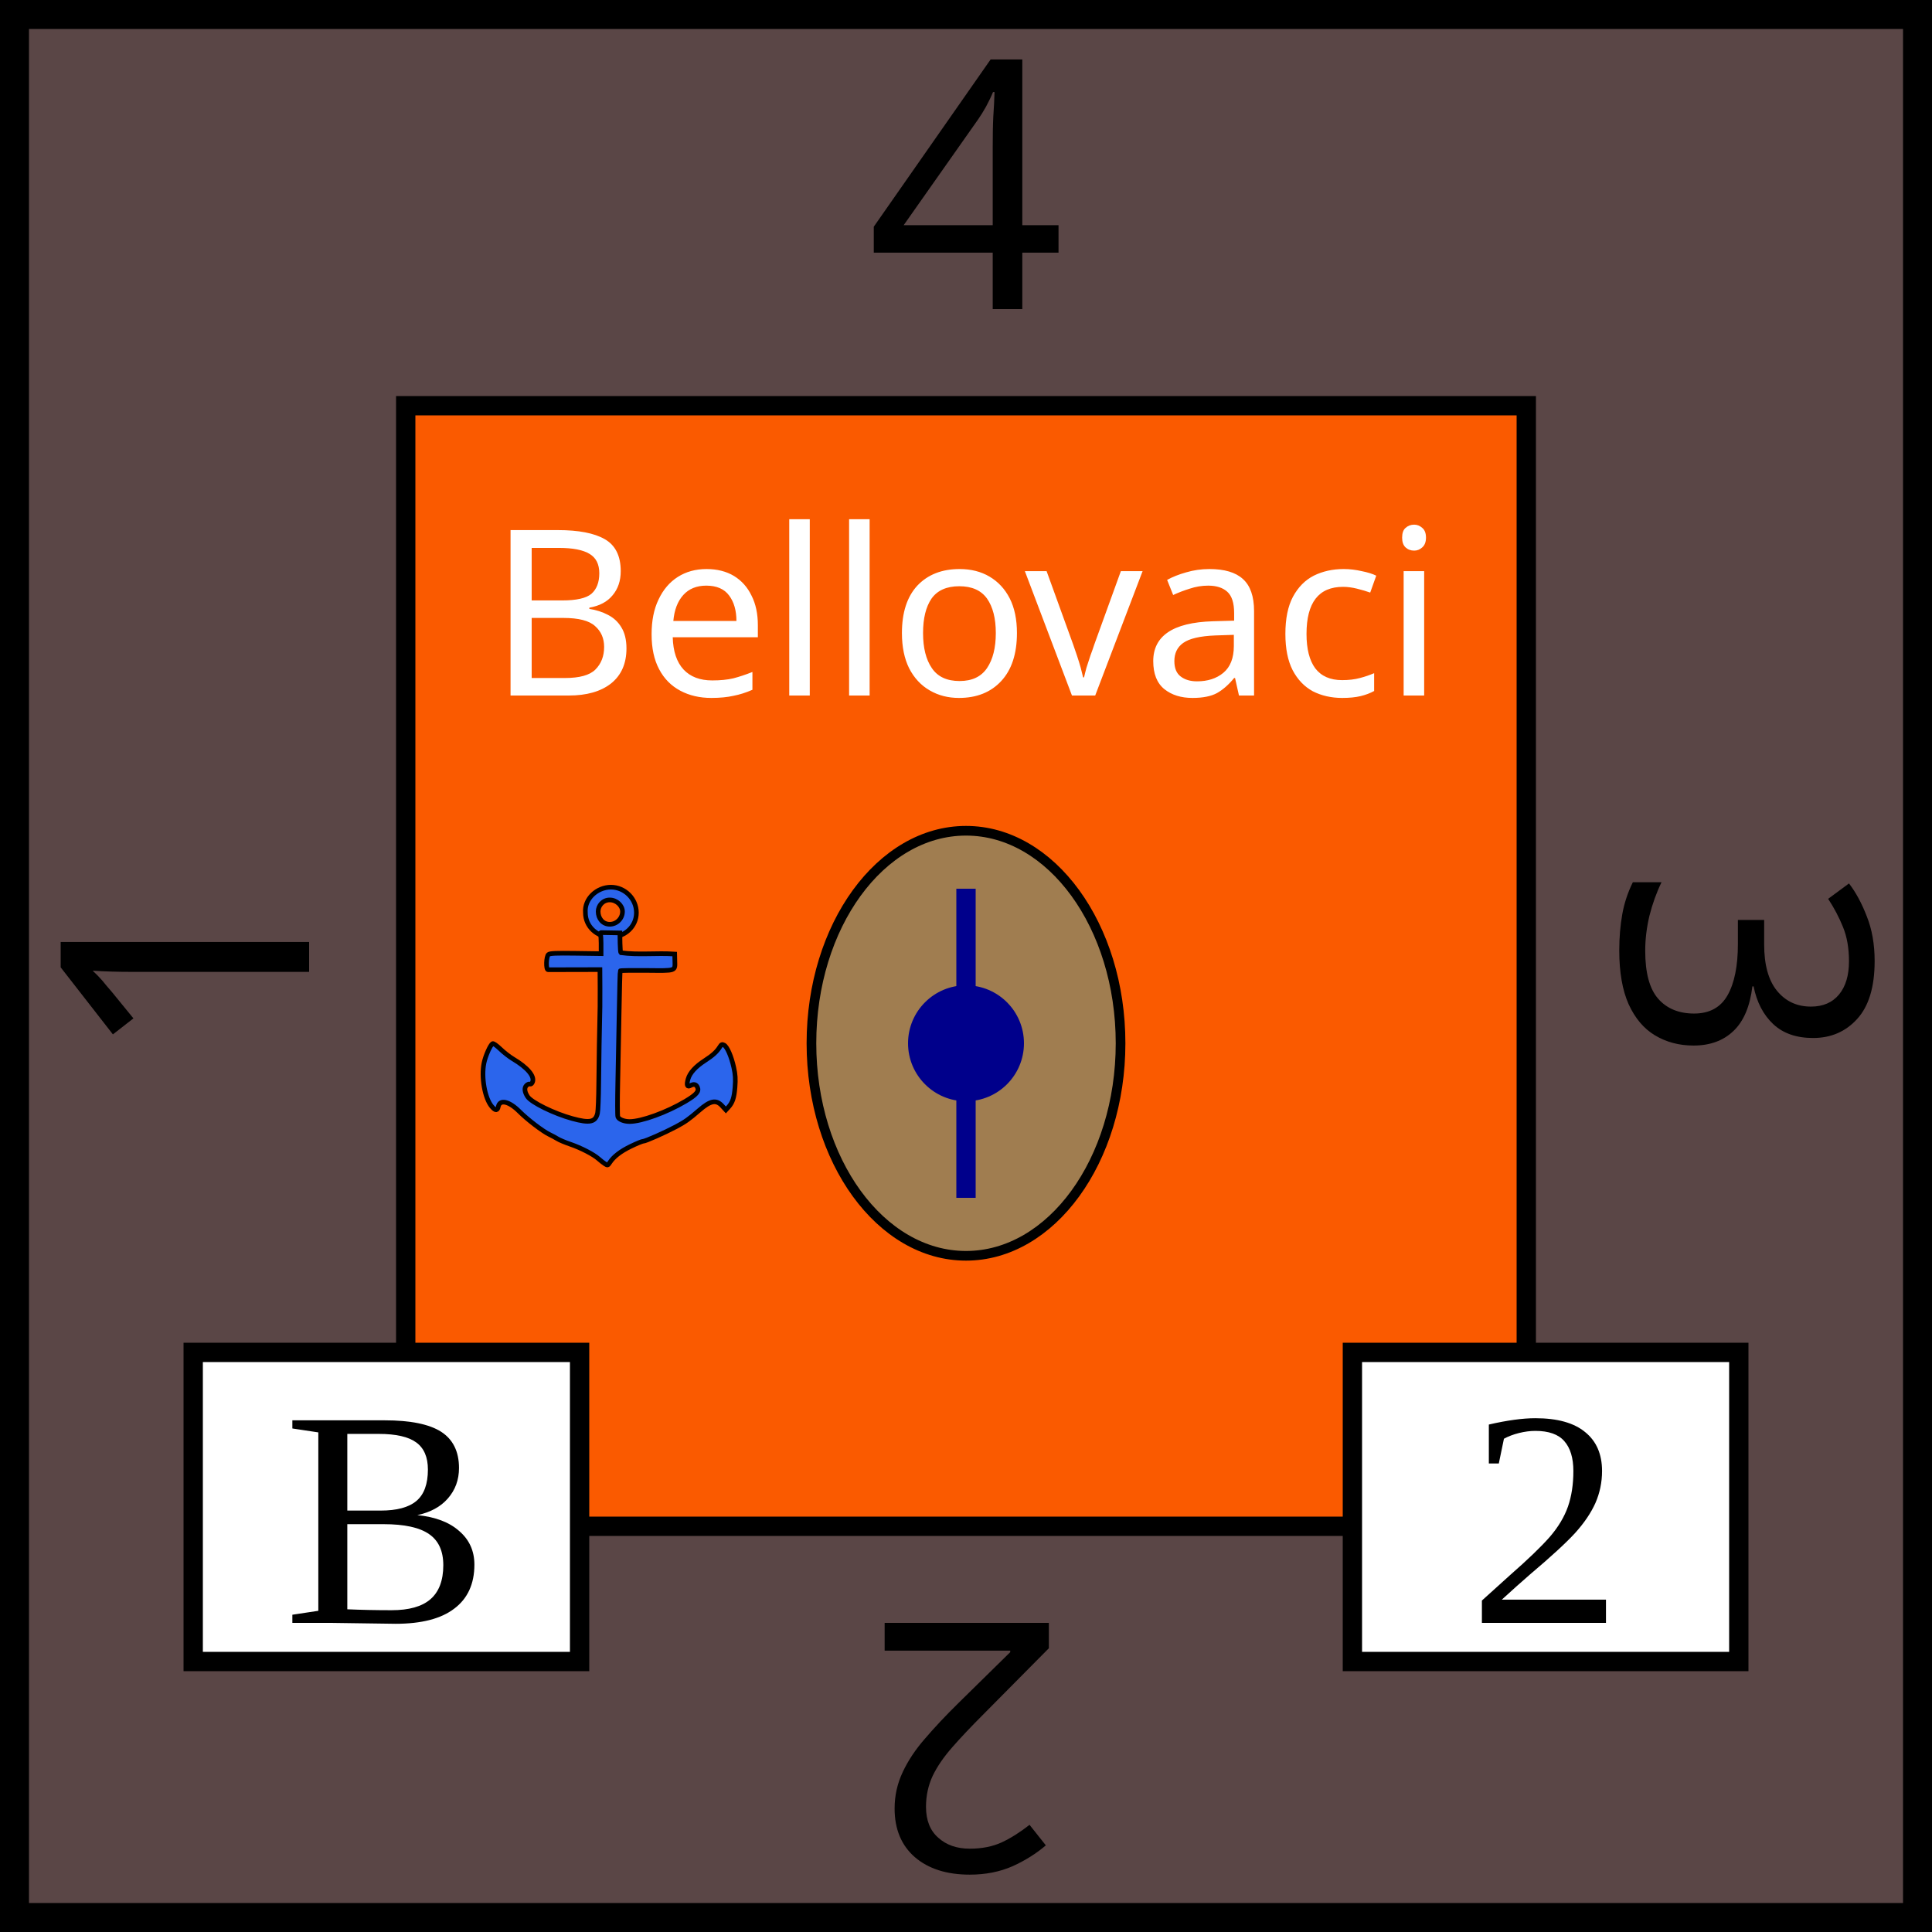
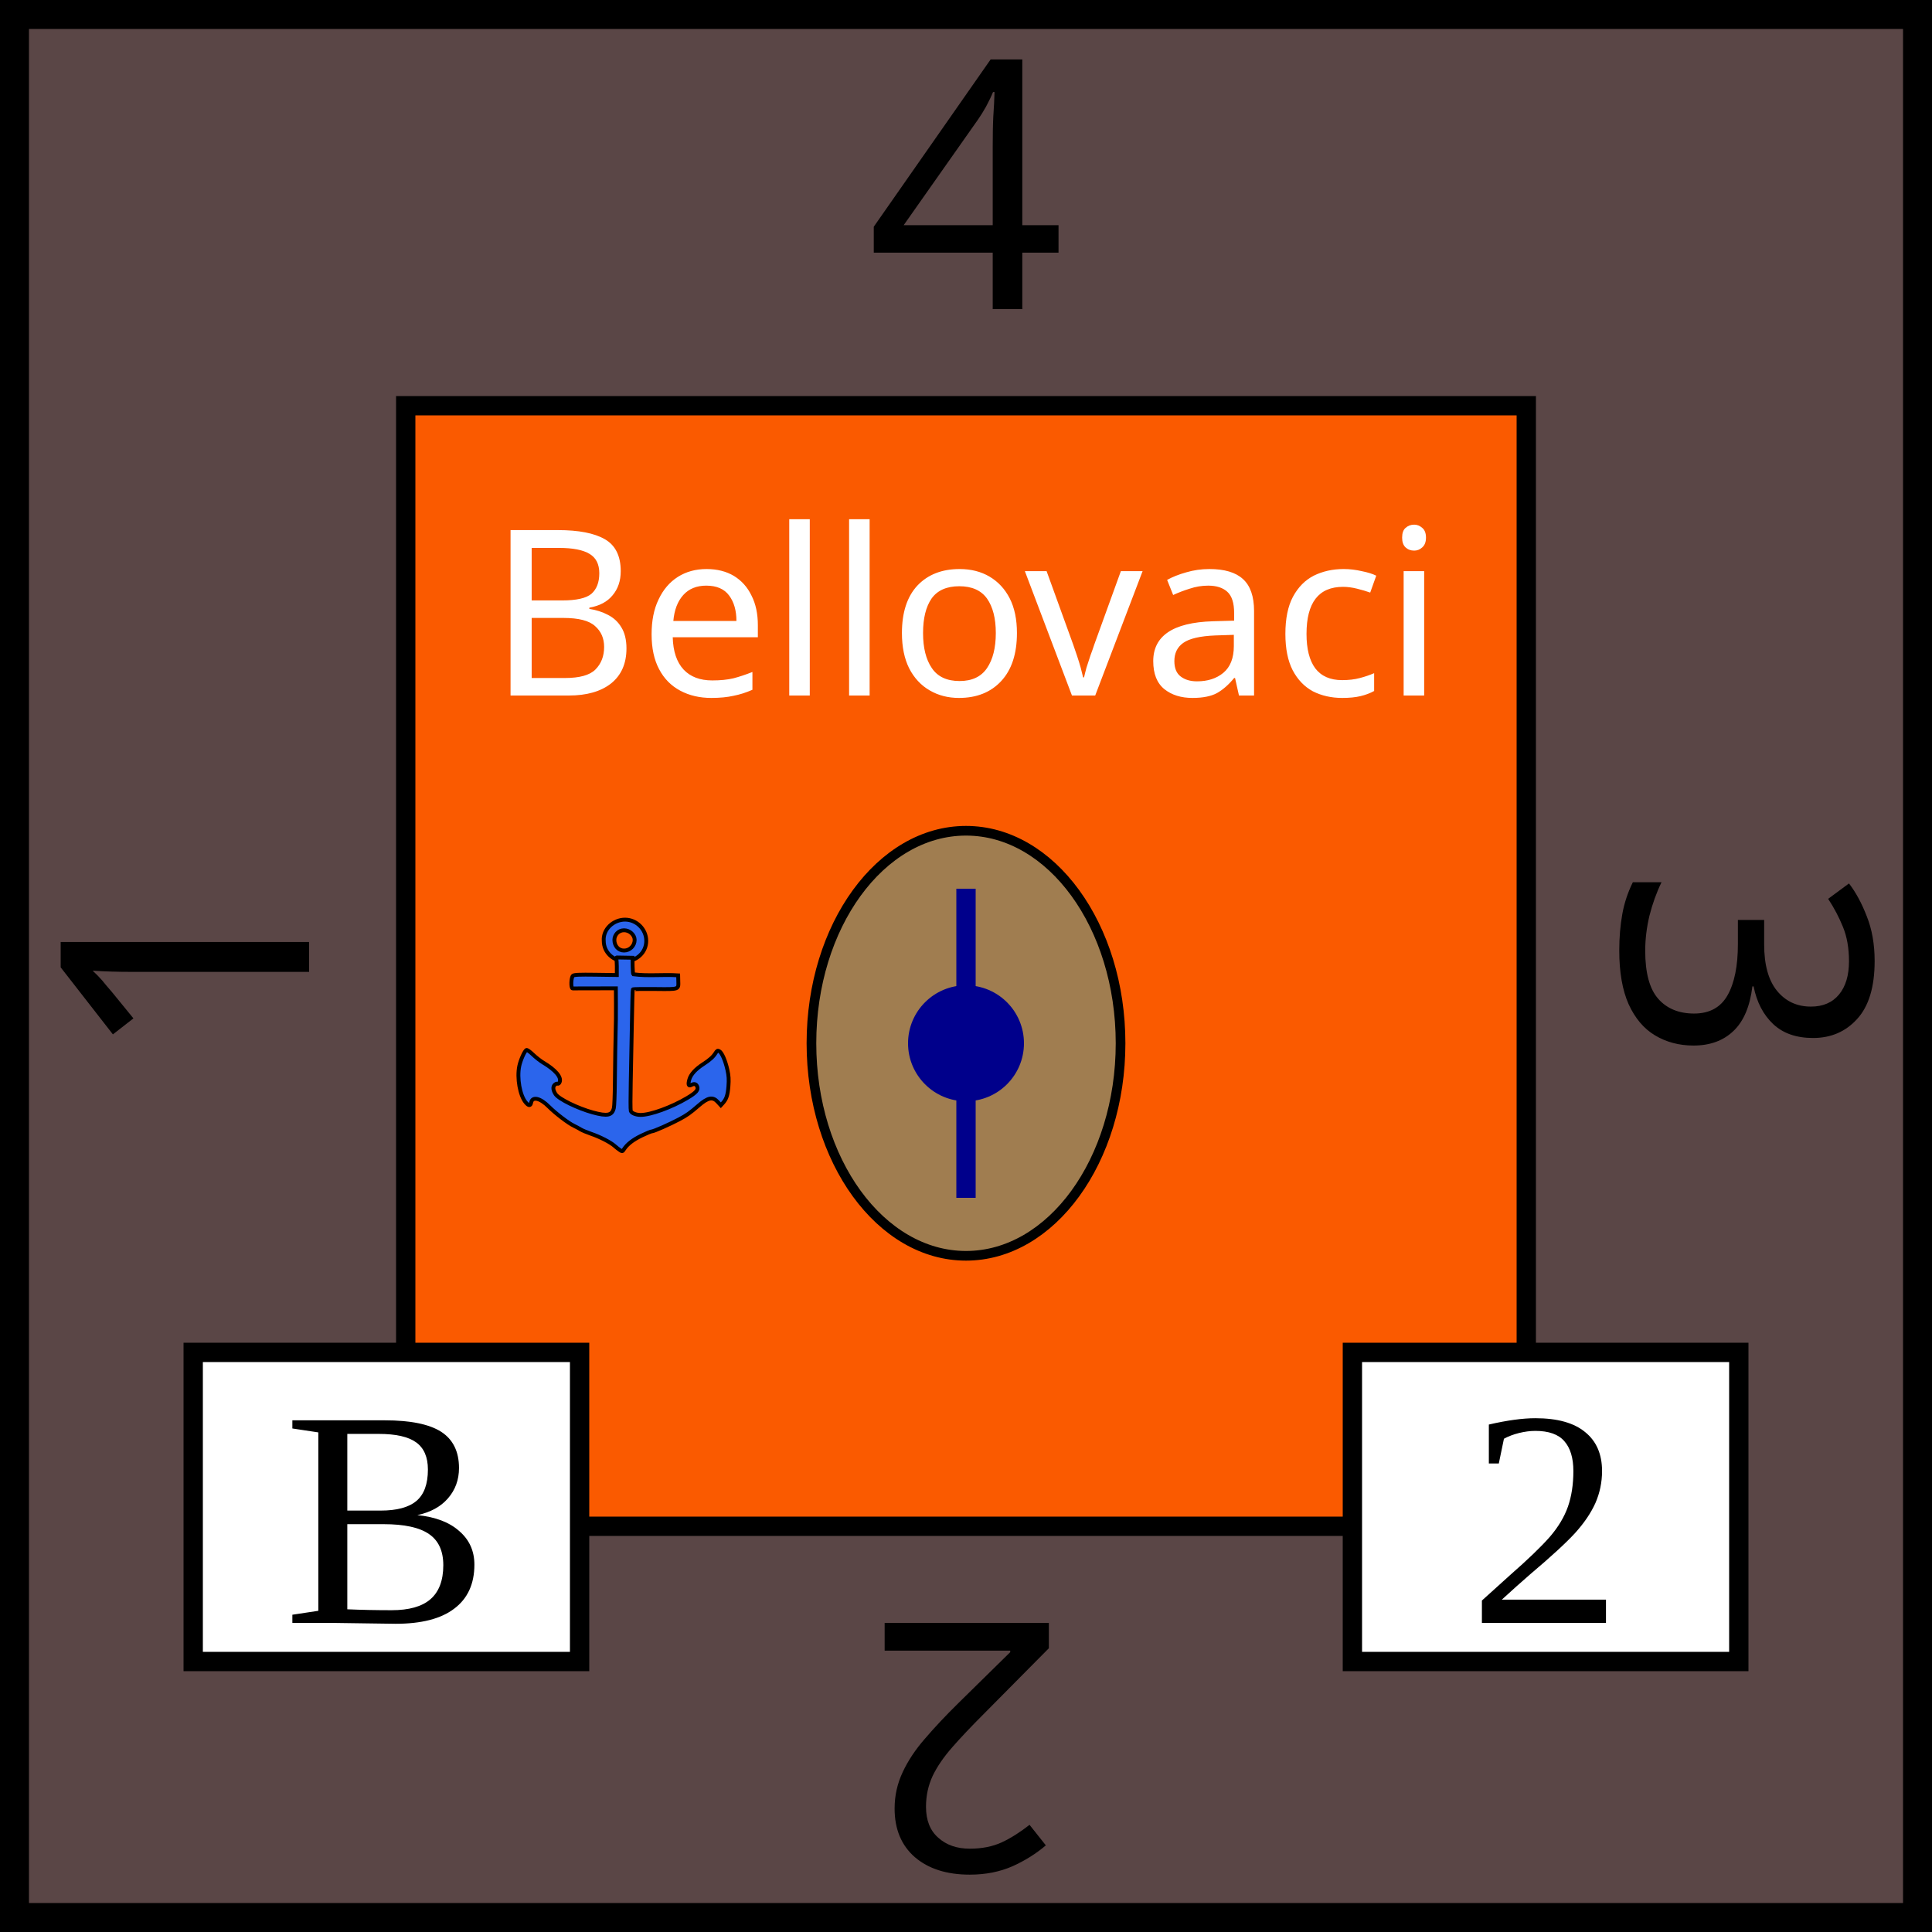
<svg xmlns="http://www.w3.org/2000/svg" xmlns:xlink="http://www.w3.org/1999/xlink" viewBox="0 0 100 100" width="100" height="100">
  <defs>
-     <g id="anchor" transform="scale(0.06)" stroke="black" fill="#2B65EC" stroke-width="4">
+     <g id="anchor" transform="scale(0.05)" stroke="black" fill="#2B65EC" stroke-width="4">
      <path d="M 127 32 C 115 32 104 42 105 54 C 105 66 115 75 127 75 C 139 75 149 66 149 54 C 149 42 139 32 127 32 z M 126 43 C 132 43 137 48 137 53 C 137 59 132 64 126 64 C 120 64 116 59 116 53 C 116 48 120 43 126 43 z " />
      <path d="M118.537,71.179c-1.053-0.019,0,2.075,0,9.084v9.084l-21.881-0.306   c-17.203-0.24-22.227-0.018-23.5,1.038c-2.036,1.689-2.356,13.078-0.369,13.135l44.75-0.104c0.05,10.689,0.189,21.379,0.053,32.069   c-0.504,22.08-0.892,44.162-1.097,66.247c-0.09,11.96-0.545,23.436-1.011,25.5c-1.754,7.78-6.661,8.837-21.785,4.691   c-15.729-4.312-35.264-13.896-38.552-18.913c-2.614-3.99-3.022-7.41-1.133-9.498c0.942-1.041,2.342-1.65,3.112-1.355   c0.851,0.326,1.746-0.386,2.284-1.817c1.893-5.04-4.426-12.489-16.872-19.89c-3.025-1.799-7.975-5.662-11-8.584   c-3.174-3.066-5.973-5.012-6.619-4.598c-2.009,1.287-6.12,10.584-7.383,16.697c-2.539,12.288,0.683,30.421,6.668,37.535   c3.16,3.756,4.923,3.788,5.659,0.105c1.298-6.49,9.375-4.617,18.174,4.211c6.964,6.988,20.225,17.118,26,19.862   c2.2,1.045,5.35,2.744,7,3.776c1.65,1.031,6.6,3.107,11,4.611c9.218,3.153,20.012,8.735,24.287,12.56   c1.624,1.452,4.076,3.378,5.45,4.277c2.403,1.575,2.562,1.538,4.194-0.954c3.399-5.188,9.264-9.729,18.146-14.049   c4.992-2.43,9.828-4.416,10.744-4.416c1.949,0,18.395-7.275,28.301-12.521c7.764-4.11,11.26-6.587,19.934-14.121   c9.791-8.505,14.745-9.466,19.884-3.856l3.208,3.503l2.061-2.253c3.727-4.075,5.098-8.172,5.818-17.383   c0.551-7.043,0.316-10.867-1.037-16.98c-2.142-9.658-5.73-17.913-8.414-19.35c-1.695-0.906-2.271-0.645-3.72,1.693   c-2.519,4.065-6.036,7.262-12.812,11.642c-8.113,5.244-13.01,10.649-14.516,16.026c-1.453,5.193-0.791,7.079,1.968,5.603   c3.01-1.611,4.971-1.172,6.13,1.374c1.633,3.582-0.819,6.465-10.299,12.104c-16.191,9.631-37.9,17.52-48.216,17.52   c-4.868,0-9.438-1.883-10.171-4.189c-0.353-1.112-0.371-14.237-0.04-29.166c0.331-14.93,0.866-42.664,1.189-61.633   c0.323-18.969,0.739-34.734,0.925-35.034c0.186-0.299,10.497-0.45,22.916-0.334c25.764,0.24,24.408,0.724,24.195-8.643l-0.125-5.5   c-15.387-1.079-31.138,0.942-46.46-1.126c-0.289-0.29-0.592-3.854-0.672-7.92l-0.146-9.167L118.537,71.179z" />
    </g>
  </defs>
  <rect id="background" fill="rgb(90,70,70)" height="100" width="100" stroke="black" stroke-width="3" />
  <g id="tribe" text-anchor="middle" font-size="12" font-family="Papyrus">
    <rect x="21" y="21" width="58" height="58" fill="rgb(250,90,0)" stroke="black" />
    <text x="50" y="36" fill="white">Bellovaci</text>
    <ellipse id="shield" cx="50" cy="54" rx="8" ry="11" fill="rgb(160,125,80)" stroke="black" stroke-width="0.5" />
    <circle cx="50" cy="54" r="3" fill="darkblue" />
    <line x1="50" y1="46" x2="50" y2="62" stroke="darkblue" />
-     <use x="24" y="44" xlink:href="#anchor" />
+     <use x="26" y="46" xlink:href="#anchor" />
  </g>
  <g id="attributes" text-anchor="middle" font-size="16">
    <rect id="initiative" x="10" y="70" height="16" width="20" fill="white" stroke="black" />
    <text x="20" y="84">B</text>
    <rect id="firepower" x="70" y="70" height="16" width="20" fill="white" stroke="black" />
    <text x="80" y="84">2</text>
  </g>
  <g id="strength" text-anchor="middle" font-family="Papyrus" font-size="18">
    <text x="50" y="16">4</text>
    <text x="50" y="16" transform="rotate(90,50,50)">3</text>
    <text x="50" y="16" transform="rotate(180,50,50)">2</text>
    <text x="50" y="16" transform="rotate(270,50,50)">1</text>
  </g>
</svg>
